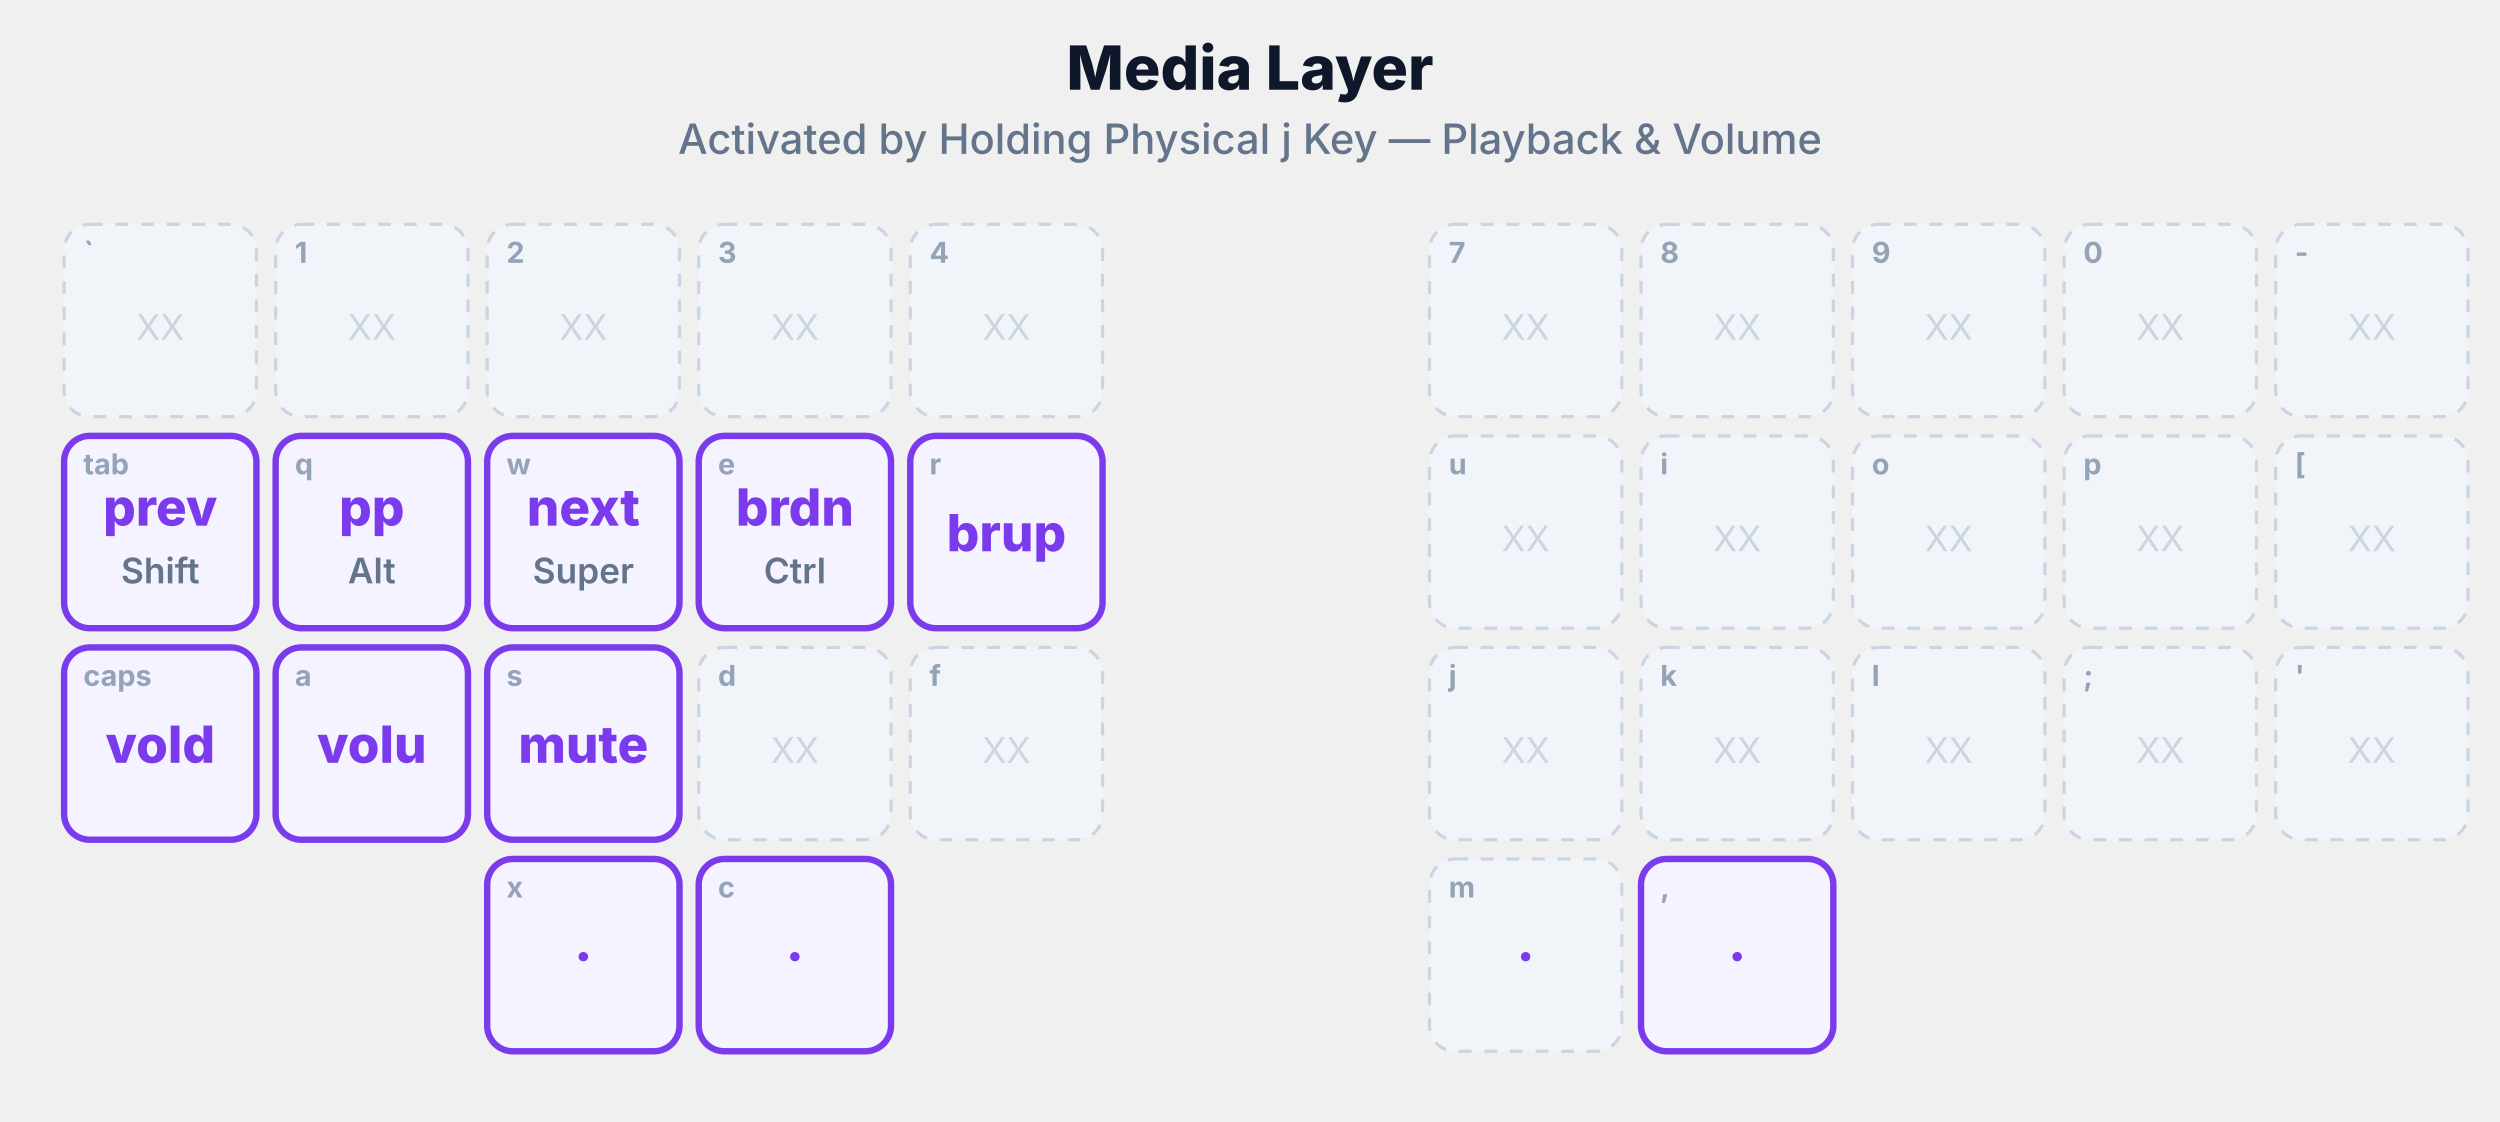
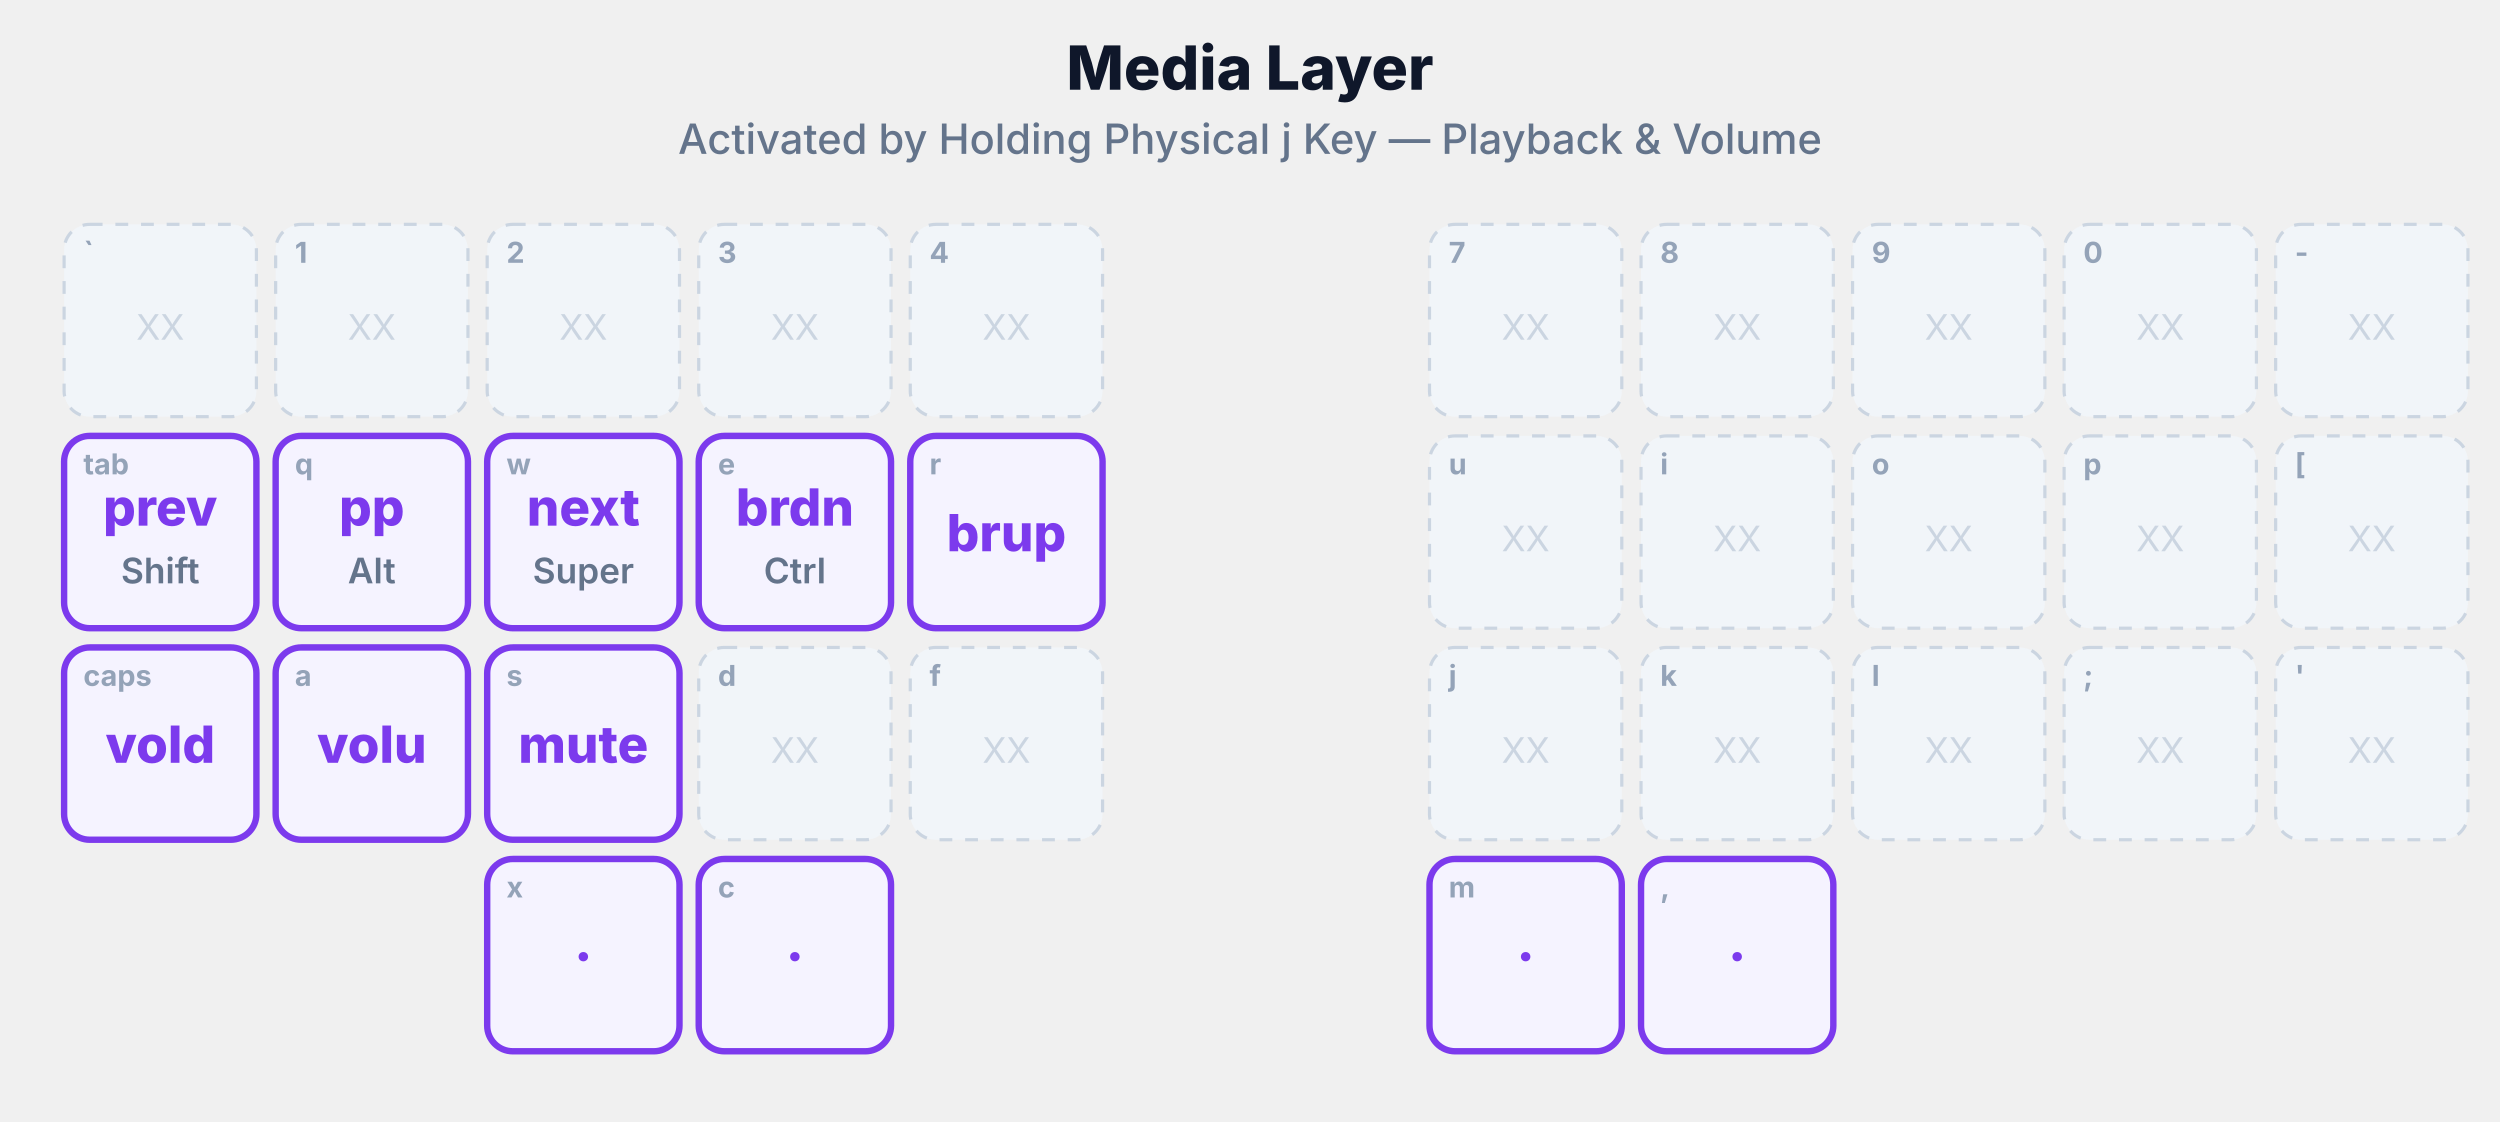
<svg xmlns="http://www.w3.org/2000/svg" viewBox="0 0 780 350">
  <style>
    :root { color-scheme: light dark; }
    rect.key { fill: #ffffff; stroke: #cbd5e1; stroke-width: 1.5px; rx: 8px; ry: 8px; }
    rect.gap { fill: #f1f5f9; stroke: #cbd5e1; stroke-dasharray: 4 4; rx: 8px; ry: 8px; }
    rect.active { fill: #f5f3ff; stroke: #7c3aed; stroke-width: 2px; rx: 8px; ry: 8px; }
    text { font-family: system-ui, -apple-system, sans-serif; text-anchor: middle; }
    text.title { font-size: 19px; font-weight: 800; fill: #0f172a; }
    text.subtitle { font-size: 13px; font-weight: 500; fill: #64748b; }
    text.phys { font-size: 9px; font-weight: 700; fill: #94a3b8; text-anchor: start; }
    text.main { font-size: 16px; font-weight: 800; fill: #7c3aed; }
    text.sub { font-size: 11px; font-weight: 600; fill: #64748b; }
    text.dead { font-size: 11px; fill: #cbd5e1; }
    @media (prefers-color-scheme: dark) {
      rect.key { fill: #1e293b; stroke: #334155; }
      rect.gap { fill: #0f172a; stroke: #334155; }
      rect.active { fill: #2e1065; stroke: #a78bfa; }
      text.title { fill: #f8fafc; }
      text.subtitle { fill: #94a3b8; }
      text.phys { fill: #64748b; }
      text.main { fill: #a78bfa; }
      text.sub { fill: #94a3b8; }
      text.dead { fill: #475569; }
    }
  </style>
  <text x="390" y="28" class="title">Media Layer</text>
  <text x="390" y="48" class="subtitle">Activated by Holding Physical j Key — Playback &amp; Volume</text>
  <g transform="translate(20,70)">
    <rect width="60" height="60" class="gap" />
    <text x="6" y="12" class="phys">`</text>
    <text x="30" y="36" class="dead">XX</text>
  </g>
  <g transform="translate(86,70)">
    <rect width="60" height="60" class="gap" />
    <text x="6" y="12" class="phys">1</text>
    <text x="30" y="36" class="dead">XX</text>
  </g>
  <g transform="translate(152,70)">
    <rect width="60" height="60" class="gap" />
    <text x="6" y="12" class="phys">2</text>
    <text x="30" y="36" class="dead">XX</text>
  </g>
  <g transform="translate(218,70)">
    <rect width="60" height="60" class="gap" />
    <text x="6" y="12" class="phys">3</text>
    <text x="30" y="36" class="dead">XX</text>
  </g>
  <g transform="translate(284,70)">
    <rect width="60" height="60" class="gap" />
    <text x="6" y="12" class="phys">4</text>
    <text x="30" y="36" class="dead">XX</text>
  </g>
  <g transform="translate(446,70)">
    <rect width="60" height="60" class="gap" />
    <text x="6" y="12" class="phys">7</text>
    <text x="30" y="36" class="dead">XX</text>
  </g>
  <g transform="translate(512,70)">
    <rect width="60" height="60" class="gap" />
    <text x="6" y="12" class="phys">8</text>
    <text x="30" y="36" class="dead">XX</text>
  </g>
  <g transform="translate(578,70)">
    <rect width="60" height="60" class="gap" />
    <text x="6" y="12" class="phys">9</text>
    <text x="30" y="36" class="dead">XX</text>
  </g>
  <g transform="translate(644,70)">
    <rect width="60" height="60" class="gap" />
    <text x="6" y="12" class="phys">0</text>
    <text x="30" y="36" class="dead">XX</text>
  </g>
  <g transform="translate(710,70)">
    <rect width="60" height="60" class="gap" />
    <text x="6" y="12" class="phys">-</text>
    <text x="30" y="36" class="dead">XX</text>
  </g>
  <g transform="translate(20,136)">
    <rect width="60" height="60" class="active" />
    <text x="6" y="12" class="phys">tab</text>
    <text x="30" y="28" class="main">prev</text>
    <text x="30" y="46" class="sub" font-weight="700" fill="#ea580c">Shift</text>
  </g>
  <g transform="translate(86,136)">
    <rect width="60" height="60" class="active" />
    <text x="6" y="12" class="phys">q</text>
    <text x="30" y="28" class="main">pp</text>
    <text x="30" y="46" class="sub" font-weight="700" fill="#ea580c">Alt</text>
  </g>
  <g transform="translate(152,136)">
    <rect width="60" height="60" class="active" />
    <text x="6" y="12" class="phys">w</text>
    <text x="30" y="28" class="main">next</text>
    <text x="30" y="46" class="sub" font-weight="700" fill="#ea580c">Super</text>
  </g>
  <g transform="translate(218,136)">
    <rect width="60" height="60" class="active" />
    <text x="6" y="12" class="phys">e</text>
    <text x="30" y="28" class="main">brdn</text>
    <text x="30" y="46" class="sub" font-weight="700" fill="#ea580c">Ctrl</text>
  </g>
  <g transform="translate(284,136)">
    <rect width="60" height="60" class="active" />
    <text x="6" y="12" class="phys">r</text>
    <text x="30" y="36" class="main">brup</text>
  </g>
  <g transform="translate(446,136)">
    <rect width="60" height="60" class="gap" />
    <text x="6" y="12" class="phys">u</text>
    <text x="30" y="36" class="dead">XX</text>
  </g>
  <g transform="translate(512,136)">
    <rect width="60" height="60" class="gap" />
    <text x="6" y="12" class="phys">i</text>
    <text x="30" y="36" class="dead">XX</text>
  </g>
  <g transform="translate(578,136)">
    <rect width="60" height="60" class="gap" />
    <text x="6" y="12" class="phys">o</text>
    <text x="30" y="36" class="dead">XX</text>
  </g>
  <g transform="translate(644,136)">
    <rect width="60" height="60" class="gap" />
    <text x="6" y="12" class="phys">p</text>
    <text x="30" y="36" class="dead">XX</text>
  </g>
  <g transform="translate(710,136)">
    <rect width="60" height="60" class="gap" />
    <text x="6" y="12" class="phys">[</text>
    <text x="30" y="36" class="dead">XX</text>
  </g>
  <g transform="translate(20,202)">
    <rect width="60" height="60" class="active" />
    <text x="6" y="12" class="phys">caps</text>
    <text x="30" y="36" class="main">vold</text>
  </g>
  <g transform="translate(86,202)">
    <rect width="60" height="60" class="active" />
    <text x="6" y="12" class="phys">a</text>
    <text x="30" y="36" class="main">volu</text>
  </g>
  <g transform="translate(152,202)">
    <rect width="60" height="60" class="active" />
    <text x="6" y="12" class="phys">s</text>
    <text x="30" y="36" class="main">mute</text>
  </g>
  <g transform="translate(218,202)">
    <rect width="60" height="60" class="gap" />
    <text x="6" y="12" class="phys">d</text>
    <text x="30" y="36" class="dead">XX</text>
  </g>
  <g transform="translate(284,202)">
    <rect width="60" height="60" class="gap" />
    <text x="6" y="12" class="phys">f</text>
    <text x="30" y="36" class="dead">XX</text>
  </g>
  <g transform="translate(446,202)">
    <rect width="60" height="60" class="gap" />
    <text x="6" y="12" class="phys">j</text>
    <text x="30" y="36" class="dead">XX</text>
  </g>
  <g transform="translate(512,202)">
    <rect width="60" height="60" class="gap" />
    <text x="6" y="12" class="phys">k</text>
    <text x="30" y="36" class="dead">XX</text>
  </g>
  <g transform="translate(578,202)">
    <rect width="60" height="60" class="gap" />
    <text x="6" y="12" class="phys">l</text>
    <text x="30" y="36" class="dead">XX</text>
  </g>
  <g transform="translate(644,202)">
    <rect width="60" height="60" class="gap" />
    <text x="6" y="12" class="phys">;</text>
    <text x="30" y="36" class="dead">XX</text>
  </g>
  <g transform="translate(710,202)">
    <rect width="60" height="60" class="gap" />
    <text x="6" y="12" class="phys">'</text>
    <text x="30" y="36" class="dead">XX</text>
  </g>
  <g transform="translate(152,268)">
    <rect width="60" height="60" class="active" />
    <text x="6" y="12" class="phys">x</text>
    <text x="30" y="36" class="main">·</text>
  </g>
  <g transform="translate(218,268)">
    <rect width="60" height="60" class="active" />
    <text x="6" y="12" class="phys">c</text>
    <text x="30" y="36" class="main">·</text>
  </g>
  <g transform="translate(446,268)">
-     <rect width="60" height="60" class="gap" />
+     <rect width="60" height="60" class="active" />
    <text x="6" y="12" class="phys">m</text>
    <text x="30" y="36" class="main">·</text>
  </g>
  <g transform="translate(512,268)">
    <rect width="60" height="60" class="active" />
    <text x="6" y="12" class="phys">,</text>
    <text x="30" y="36" class="main">·</text>
  </g>
</svg>
